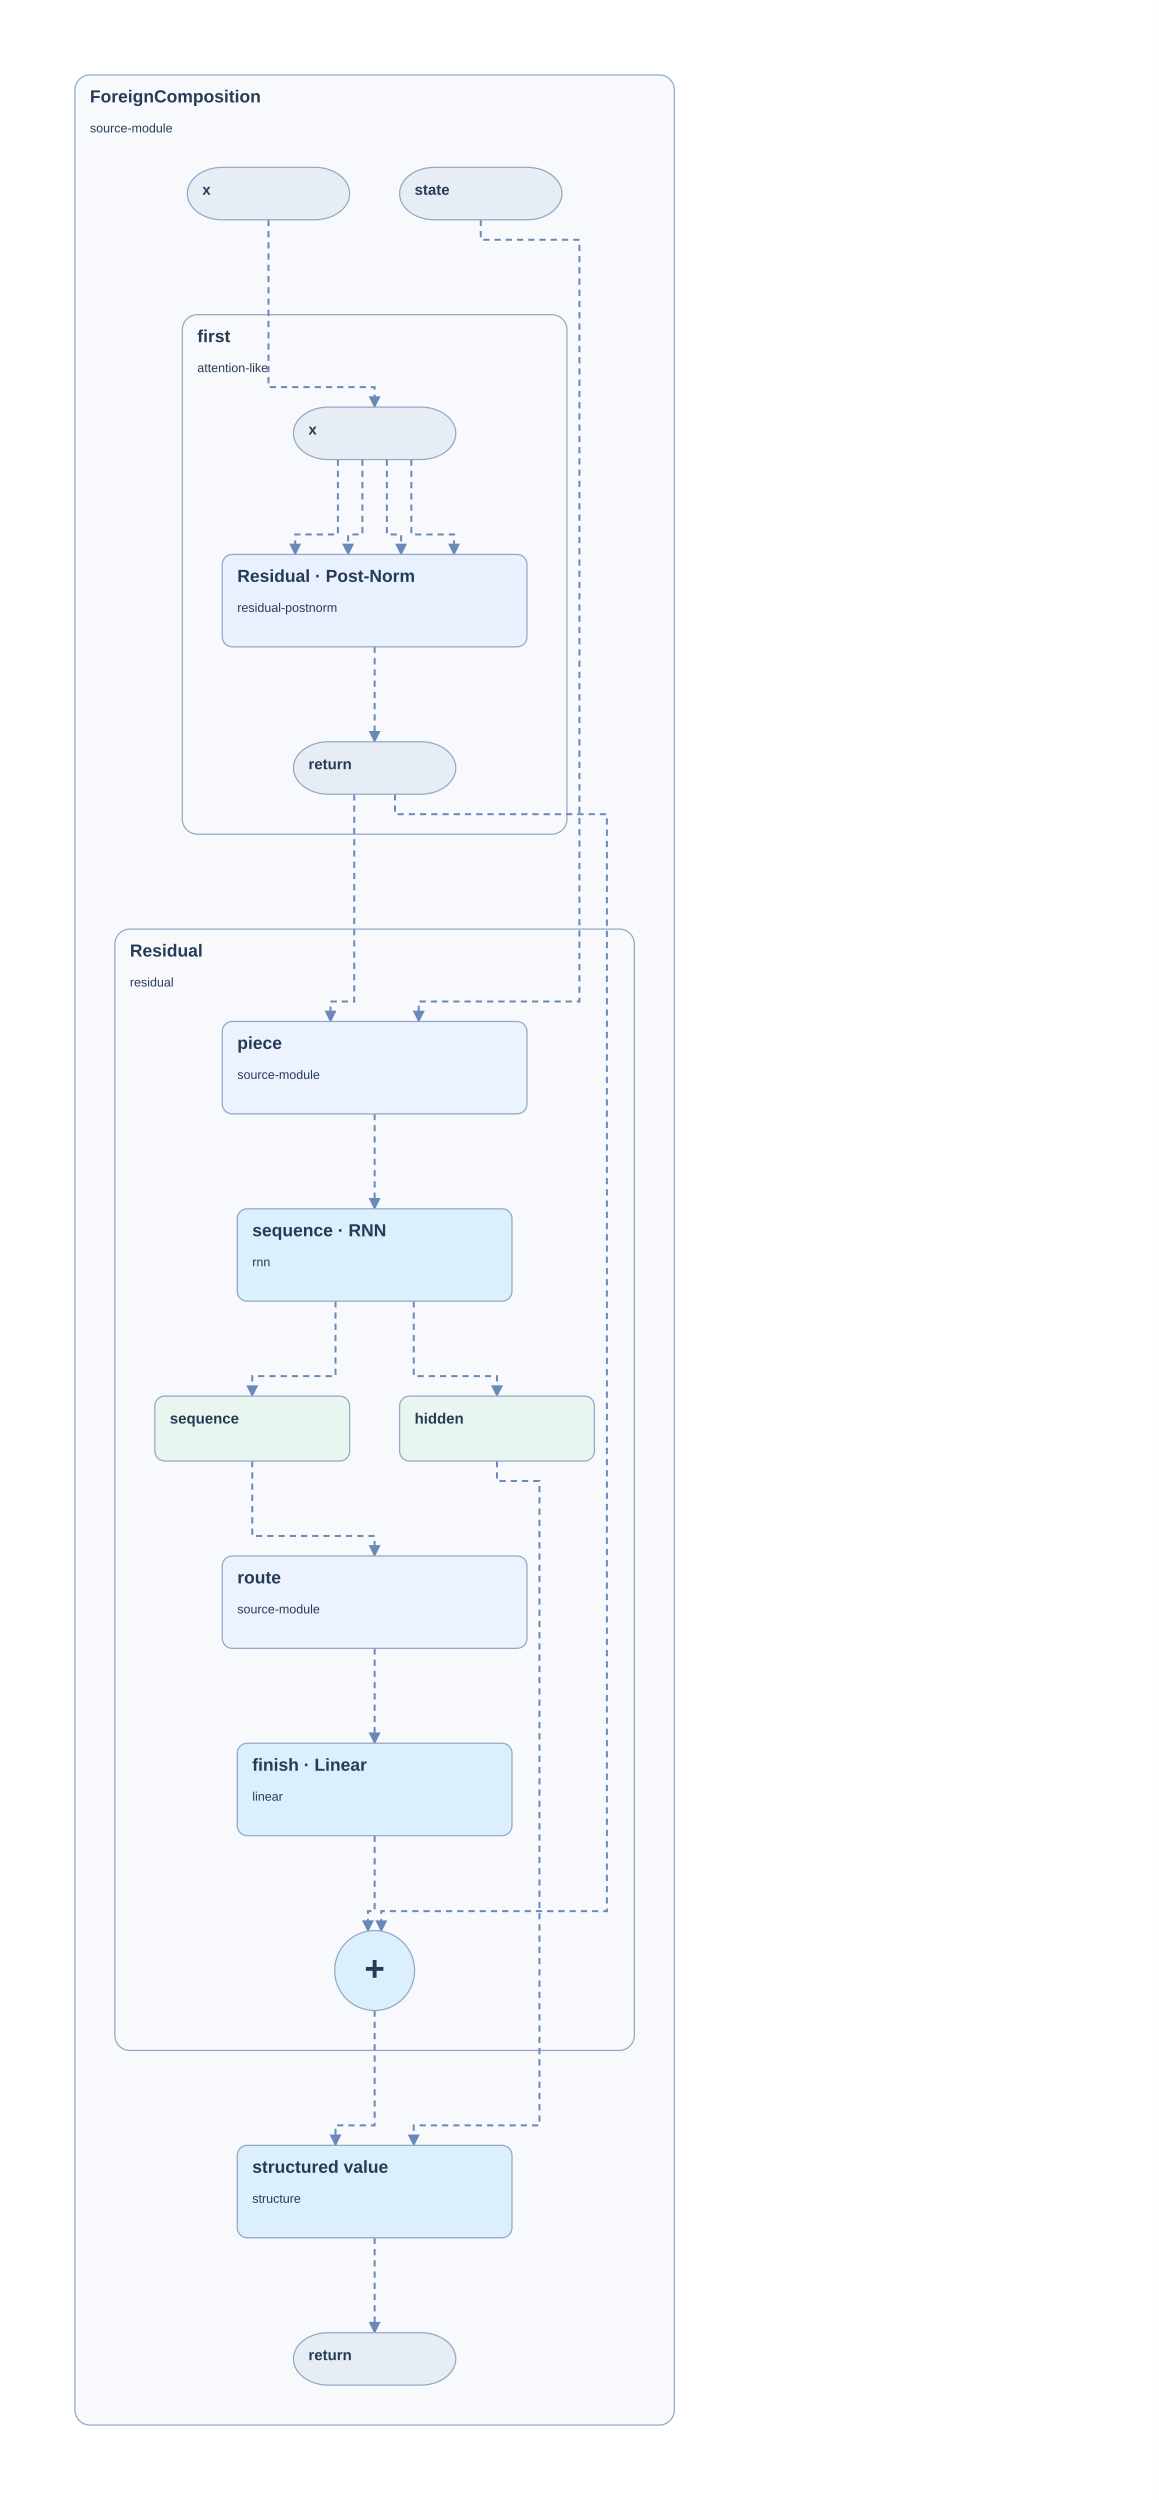
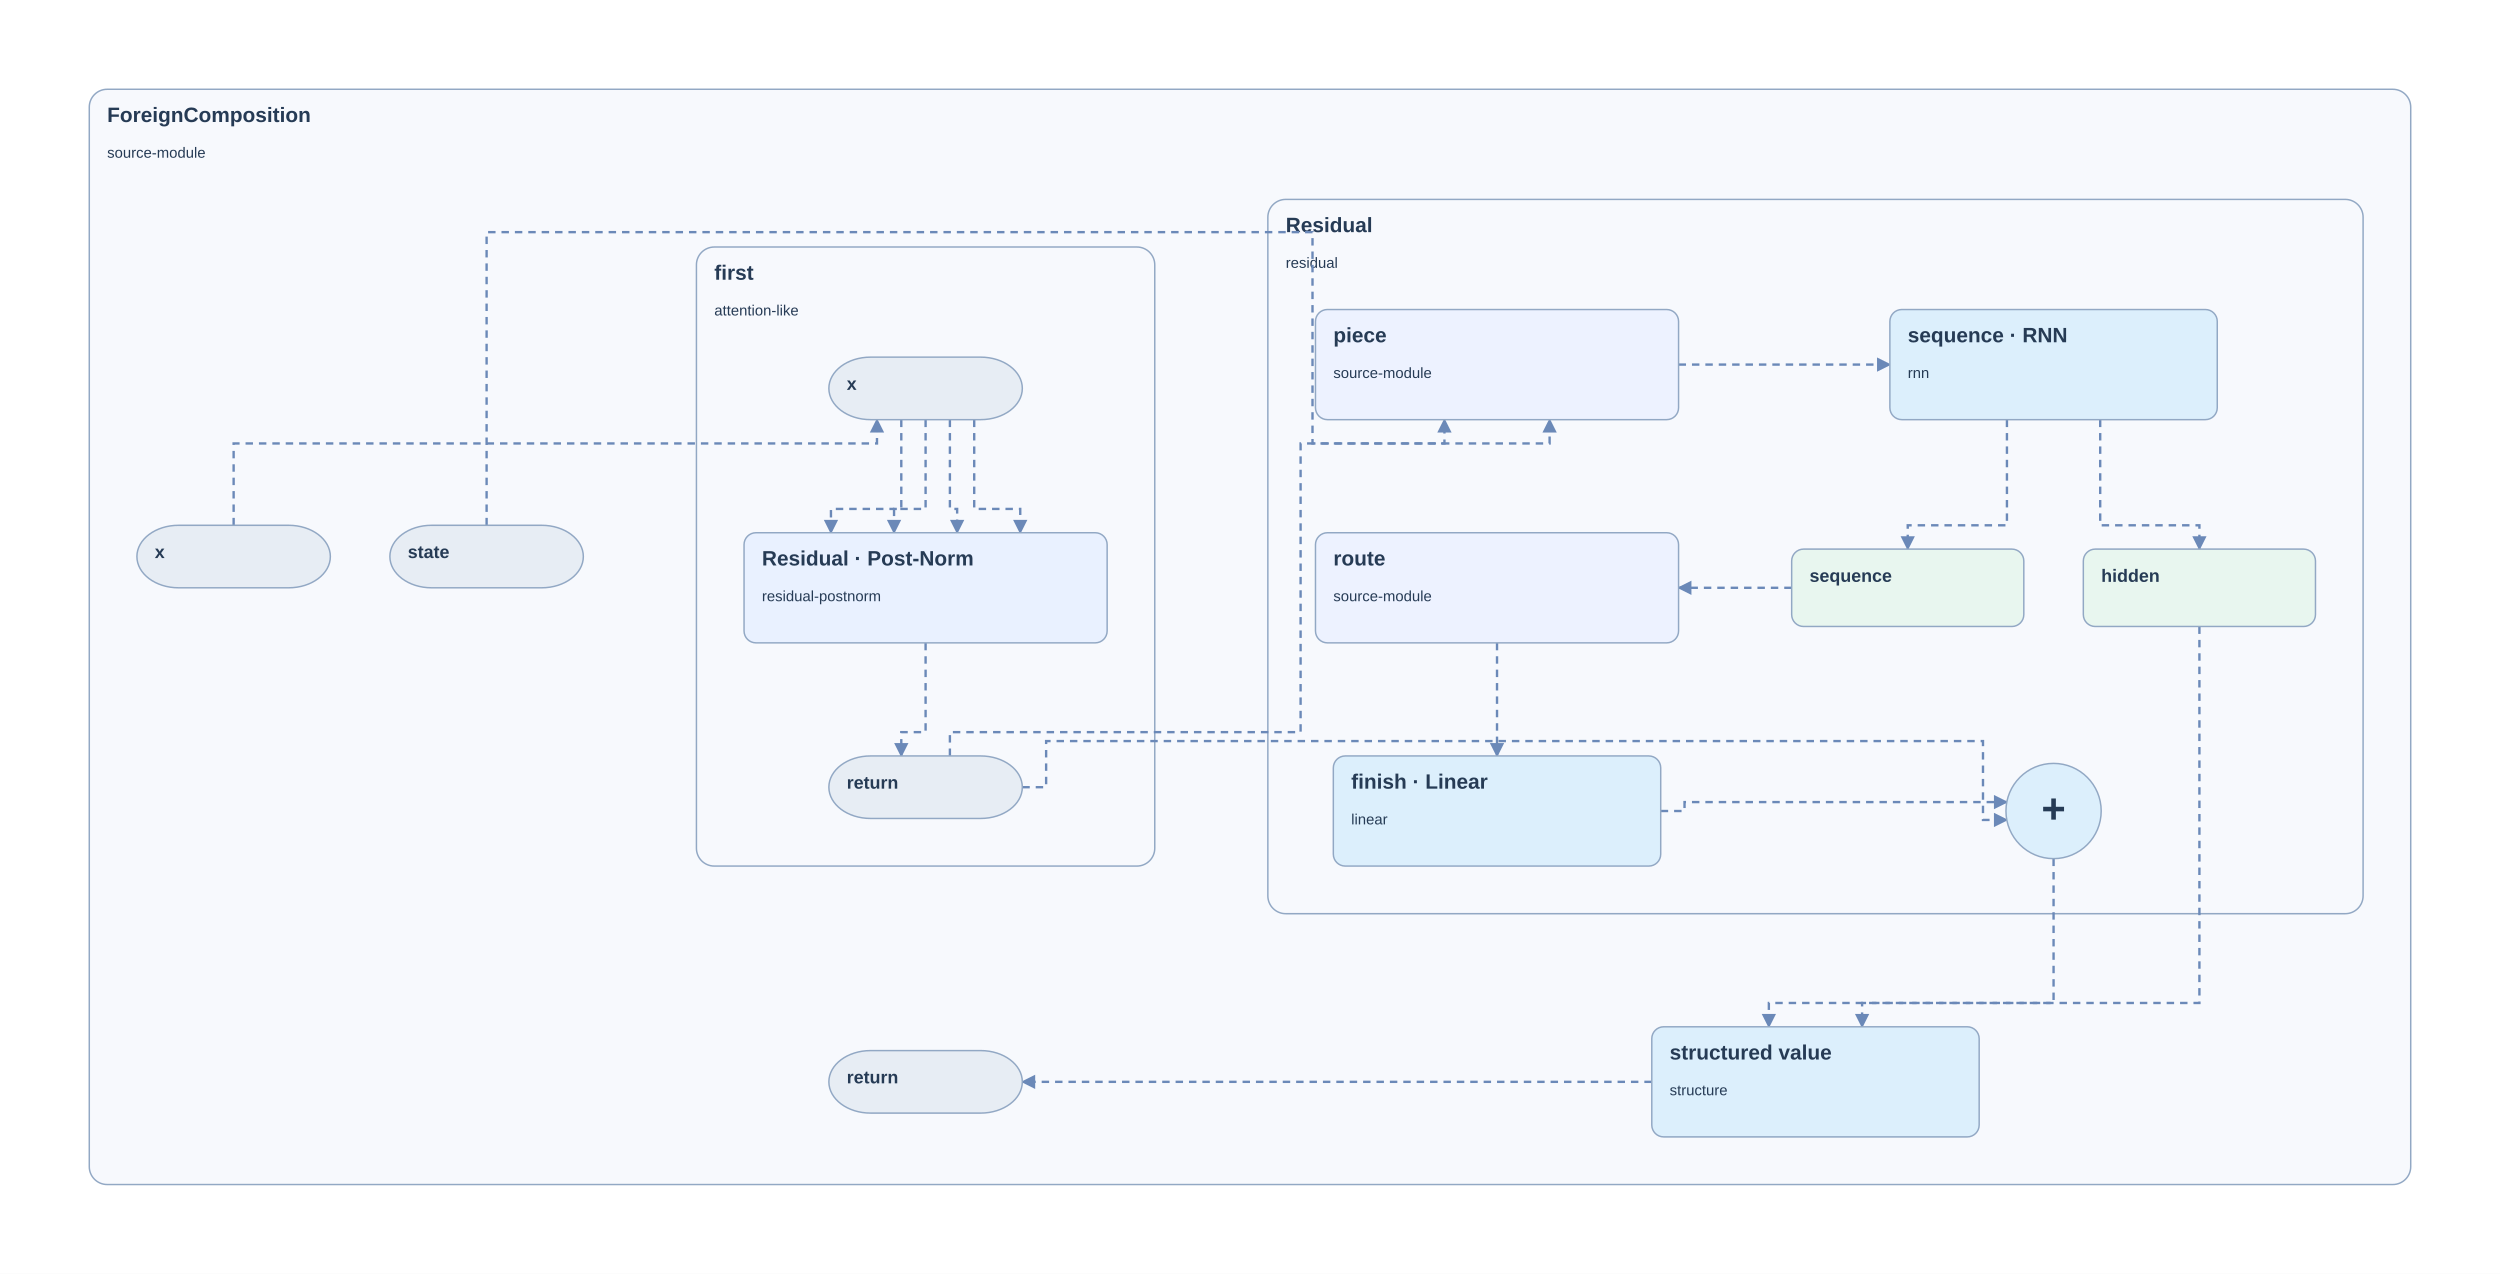
- <svg xmlns="http://www.w3.org/2000/svg" width="928" height="2002" viewBox="-28 -30 928 2002" role="img" aria-label="ForeignComposition">
+ <svg xmlns="http://www.w3.org/2000/svg" width="1680" height="856" viewBox="-28 -30 1680 856" role="img" aria-label="ForeignComposition">
  <style>text{font-family:Arial,'Noto Sans SC',sans-serif;fill:#263b55}path[data-edge-id]{fill:none;stroke-width:1.6}</style>
  <defs>
    <marker id="arrow" viewBox="0 0 10 10" refX="9" refY="5" markerWidth="6" markerHeight="6" orient="auto">
      <path d="M0 0 L10 5 L0 10Z" fill="#6b89b8" stroke="none" />
    </marker>
  </defs>
-   <rect x="-28" y="-30" width="928" height="2002" fill="white" />
+   <rect x="-28" y="-30" width="1680" height="856" fill="white" />
  <g data-node-id="model/70:4:composite:1" transform="translate(32,30)">
-     <rect width="480" height="1882" rx="12" fill="#f7f9fd" stroke="#92a8c4" />
+     <rect width="1560" height="736" rx="12" fill="#f7f9fd" stroke="#92a8c4" />
    <text x="12" y="22" text-anchor="start" font-size="14" font-weight="600">ForeignComposition</text>
    <text x="12" y="46" font-size="10" fill="#7385a0">source-module</text>
  </g>
-   <g data-node-id="model/70:4:composite:1/19:4:composite:1" transform="translate(118,222)">
+   <g data-node-id="model/70:4:composite:1/19:4:composite:1" transform="translate(440,136)">
    <rect width="308" height="416" rx="12" fill="#f7f9fd" stroke="#92a8c4" />
    <text x="12" y="22" text-anchor="start" font-size="14" font-weight="600">first</text>
    <text x="12" y="46" font-size="10" fill="#7385a0">attention-like</text>
  </g>
-   <g data-node-id="architecture:residual:dd2d53ee" transform="translate(64,714)">
-     <rect width="416" height="898" rx="12" fill="#f7f9fd" stroke="#92a8c4" />
+   <g data-node-id="architecture:residual:76b17fbe" transform="translate(824,104)">
+     <rect width="736" height="480" rx="12" fill="#f7f9fd" stroke="#92a8c4" />
    <text x="12" y="22" text-anchor="start" font-size="14" font-weight="600">Residual</text>
    <text x="12" y="46" font-size="10" fill="#7385a0">residual</text>
  </g>
-   <path data-edge-id="e00000" data-route-valid="true" data-canonical-source="model/70:4:composite:1/70:22:interface:1" data-canonical-target="model/70:4:composite:1/19:4:composite:1/19:22:interface:1" d="M187,146 L187,280 L272,280 L272,296" stroke="#6b89b8" stroke-dasharray="5 4" marker-end="url(#arrow)" />
-   <path data-edge-id="e00002" data-route-valid="true" data-canonical-source="model/70:4:composite:1/19:4:composite:1/19:22:interface:1" data-canonical-target="model/70:4:composite:1/19:4:composite:1/20:12:compute:1" d="M242.6,338 L242.6,398 L208.4,398 L208.4,414" stroke="#6b89b8" stroke-dasharray="5 4" marker-end="url(#arrow)" />
-   <path data-edge-id="e00005" data-route-valid="true" data-canonical-source="model/70:4:composite:1/19:4:composite:1/19:22:interface:1" data-canonical-target="model/70:4:composite:1/19:4:composite:1/21:12:compute:1" d="M262.2,338 L262.2,398 L250.8,398 L250.8,414" stroke="#6b89b8" stroke-dasharray="5 4" marker-end="url(#arrow)" />
-   <path data-edge-id="e00008" data-route-valid="true" data-canonical-source="model/70:4:composite:1/19:4:composite:1/19:22:interface:1" data-canonical-target="model/70:4:composite:1/19:4:composite:1/22:12:compute:1" d="M281.8,338 L281.8,398 L293.2,398 L293.2,414" stroke="#6b89b8" stroke-dasharray="5 4" marker-end="url(#arrow)" />
-   <path data-edge-id="e00023" data-route-valid="true" data-canonical-source="model/70:4:composite:1/19:4:composite:1/19:22:interface:1" data-canonical-target="model/70:4:composite:1/19:4:composite:1/26:25:compute:1" d="M301.4,338 L301.4,398 L335.6,398 L335.6,414" stroke="#6b89b8" stroke-dasharray="5 4" marker-end="url(#arrow)" />
-   <path data-edge-id="e00029" data-route-valid="true" data-canonical-source="model/70:4:composite:1/19:4:composite:1/26:15:compute:1" data-canonical-target="model/70:4:composite:1/19:4:composite:1/26:8:interface:1" d="M272,488 L272,564" stroke="#6b89b8" stroke-dasharray="5 4" marker-end="url(#arrow)" />
-   <path data-edge-id="e00031" data-route-valid="true" data-canonical-source="model/70:4:composite:1/71:8:value-alias:1" data-canonical-target="model/70:4:composite:1/35:4:composite:1/35:22:interface:1" d="M255.667,606 L255.667,772 L236.667,772 L236.667,788" stroke="#6b89b8" stroke-dasharray="5 4" marker-end="url(#arrow)" />
-   <path data-edge-id="e00032" data-route-valid="true" data-canonical-source="model/70:4:composite:1/70:25:interface:1" data-canonical-target="model/70:4:composite:1/35:4:composite:1/35:25:interface:1" d="M357,146 L357,162 L436,162 L436,772 L307.333,772 L307.333,788" stroke="#6b89b8" stroke-dasharray="5 4" marker-end="url(#arrow)" />
-   <path data-edge-id="e00045" data-route-valid="true" data-canonical-source="model/70:4:composite:1/72:8:value-alias:1" data-canonical-target="model/70:4:composite:1/73:27:compute:1" d="M272,862 L272,938" stroke="#6b89b8" stroke-dasharray="5 4" marker-end="url(#arrow)" />
-   <path data-edge-id="e00046" data-route-valid="true" data-canonical-source="model/70:4:composite:1/73:27:compute:1" data-canonical-target="model/70:4:composite:1/73:8:value-alias:1" d="M240.667,1012 L240.667,1072 L174,1072 L174,1088" stroke="#6b89b8" stroke-dasharray="5 4" marker-end="url(#arrow)" />
-   <path data-edge-id="e00047" data-route-valid="true" data-canonical-source="model/70:4:composite:1/73:27:compute:1" data-canonical-target="model/70:4:composite:1/73:18:value-alias:1" d="M303.333,1012 L303.333,1072 L370,1072 L370,1088" stroke="#6b89b8" stroke-dasharray="5 4" marker-end="url(#arrow)" />
-   <path data-edge-id="e00048" data-route-valid="true" data-canonical-source="model/70:4:composite:1/73:8:value-alias:1" data-canonical-target="model/70:4:composite:1/49:4:composite:1/49:22:interface:1" d="M174,1140 L174,1200 L272,1200 L272,1216" stroke="#6b89b8" stroke-dasharray="5 4" marker-end="url(#arrow)" />
-   <path data-edge-id="e00076" data-route-valid="true" data-canonical-source="model/70:4:composite:1/74:8:value-alias:1" data-canonical-target="model/70:4:composite:1/75:15:compute:3" d="M272,1290 L272,1366" stroke="#6b89b8" stroke-dasharray="5 4" marker-end="url(#arrow)" />
-   <path data-edge-id="e00077" data-route-valid="true" data-canonical-source="model/70:4:composite:1/75:15:compute:3" data-canonical-target="model/70:4:composite:1/75:15:compute:2" d="M272,1440 L272,1500.448 L266.667,1500.448 L266.667,1516.448" stroke="#6b89b8" stroke-dasharray="5 4" marker-end="url(#arrow)" />
-   <path data-edge-id="e00078" data-route-valid="true" data-canonical-source="model/70:4:composite:1/71:8:value-alias:1" data-canonical-target="model/70:4:composite:1/75:15:compute:2" d="M288.333,606 L288.333,622 L458,622 L458,1500.448 L277.333,1500.448 L277.333,1516.448" stroke="#6b89b8" stroke-dasharray="5 4" marker-end="url(#arrow)" />
-   <path data-edge-id="e00079" data-route-valid="true" data-canonical-source="model/70:4:composite:1/75:15:compute:2" data-canonical-target="model/70:4:composite:1/75:15:compute:1" d="M272,1580 L272,1672 L240.667,1672 L240.667,1688" stroke="#6b89b8" stroke-dasharray="5 4" marker-end="url(#arrow)" />
-   <path data-edge-id="e00080" data-route-valid="true" data-canonical-source="model/70:4:composite:1/73:18:value-alias:1" data-canonical-target="model/70:4:composite:1/75:15:compute:1" d="M370,1140 L370,1156 L404,1156 L404,1672 L303.333,1672 L303.333,1688" stroke="#6b89b8" stroke-dasharray="5 4" marker-end="url(#arrow)" />
-   <path data-edge-id="e00081" data-route-valid="true" data-canonical-source="model/70:4:composite:1/75:15:compute:1" data-canonical-target="model/70:4:composite:1/75:8:interface:1" d="M272,1762 L272,1838" stroke="#6b89b8" stroke-dasharray="5 4" marker-end="url(#arrow)" />
-   <g data-node-id="model/70:4:composite:1/70:22:interface:1" transform="translate(122,104)">
+   <path data-edge-id="e00000" data-route-valid="true" data-canonical-source="model/70:4:composite:1/70:22:interface:1" data-canonical-target="model/70:4:composite:1/19:4:composite:1/19:22:interface:1" d="M129,323 L129,268 L561.333,268 L561.333,252" stroke="#6b89b8" stroke-dasharray="5 4" marker-end="url(#arrow)" />
+   <path data-edge-id="e00002" data-route-valid="true" data-canonical-source="model/70:4:composite:1/19:4:composite:1/19:22:interface:1" data-canonical-target="model/70:4:composite:1/19:4:composite:1/20:12:compute:1" d="M577.667,252 L577.667,312 L530.4,312 L530.4,328" stroke="#6b89b8" stroke-dasharray="5 4" marker-end="url(#arrow)" />
+   <path data-edge-id="e00005" data-route-valid="true" data-canonical-source="model/70:4:composite:1/19:4:composite:1/19:22:interface:1" data-canonical-target="model/70:4:composite:1/19:4:composite:1/21:12:compute:1" d="M594,252 L594,312 L572.8,312 L572.8,328" stroke="#6b89b8" stroke-dasharray="5 4" marker-end="url(#arrow)" />
+   <path data-edge-id="e00008" data-route-valid="true" data-canonical-source="model/70:4:composite:1/19:4:composite:1/19:22:interface:1" data-canonical-target="model/70:4:composite:1/19:4:composite:1/22:12:compute:1" d="M610.333,252 L610.333,312 L615.2,312 L615.2,328" stroke="#6b89b8" stroke-dasharray="5 4" marker-end="url(#arrow)" />
+   <path data-edge-id="e00020" data-route-valid="true" data-canonical-source="model/70:4:composite:1/19:4:composite:1/19:22:interface:1" data-canonical-target="model/70:4:composite:1/19:4:composite:1/26:25:compute:1" d="M626.667,252 L626.667,312 L657.6,312 L657.6,328" stroke="#6b89b8" stroke-dasharray="5 4" marker-end="url(#arrow)" />
+   <path data-edge-id="e00026" data-route-valid="true" data-canonical-source="model/70:4:composite:1/19:4:composite:1/26:15:compute:1" data-canonical-target="model/70:4:composite:1/19:4:composite:1/26:8:interface:1" d="M594,402 L594,462 L577.667,462 L577.667,478" stroke="#6b89b8" stroke-dasharray="5 4" marker-end="url(#arrow)" />
+   <path data-edge-id="e00028" data-route-valid="true" data-canonical-source="model/70:4:composite:1/71:8:value-alias:1" data-canonical-target="model/70:4:composite:1/35:4:composite:1/35:22:interface:1" d="M610.333,478 L610.333,462 L846,462 L846,268 L942.667,268 L942.667,252" stroke="#6b89b8" stroke-dasharray="5 4" marker-end="url(#arrow)" />
+   <path data-edge-id="e00029" data-route-valid="true" data-canonical-source="model/70:4:composite:1/70:25:interface:1" data-canonical-target="model/70:4:composite:1/35:4:composite:1/35:25:interface:1" d="M299,323 L299,126 L854,126 L854,268 L1013.333,268 L1013.333,252" stroke="#6b89b8" stroke-dasharray="5 4" marker-end="url(#arrow)" />
+   <path data-edge-id="e00042" data-route-valid="true" data-canonical-source="model/70:4:composite:1/72:8:value-alias:1" data-canonical-target="model/70:4:composite:1/73:27:compute:1" d="M1100,215 L1242,215" stroke="#6b89b8" stroke-dasharray="5 4" marker-end="url(#arrow)" />
+   <path data-edge-id="e00043" data-route-valid="true" data-canonical-source="model/70:4:composite:1/73:27:compute:1" data-canonical-target="model/70:4:composite:1/73:8:value-alias:1" d="M1320.667,252 L1320.667,323 L1254,323 L1254,339" stroke="#6b89b8" stroke-dasharray="5 4" marker-end="url(#arrow)" />
+   <path data-edge-id="e00044" data-route-valid="true" data-canonical-source="model/70:4:composite:1/73:27:compute:1" data-canonical-target="model/70:4:composite:1/73:18:value-alias:1" d="M1383.333,252 L1383.333,323 L1450,323 L1450,339" stroke="#6b89b8" stroke-dasharray="5 4" marker-end="url(#arrow)" />
+   <path data-edge-id="e00045" data-route-valid="true" data-canonical-source="model/70:4:composite:1/73:8:value-alias:1" data-canonical-target="model/70:4:composite:1/49:4:composite:1/49:22:interface:1" d="M1176,365 L1100,365" stroke="#6b89b8" stroke-dasharray="5 4" marker-end="url(#arrow)" />
+   <path data-edge-id="e00071" data-route-valid="true" data-canonical-source="model/70:4:composite:1/74:8:value-alias:1" data-canonical-target="model/70:4:composite:1/75:15:compute:3" d="M978,402 L978,478" stroke="#6b89b8" stroke-dasharray="5 4" marker-end="url(#arrow)" />
+   <path data-edge-id="e00072" data-route-valid="true" data-canonical-source="model/70:4:composite:1/75:15:compute:3" data-canonical-target="model/70:4:composite:1/75:15:compute:2" d="M1088,515 L1104,515 L1104,509 L1320.568,509" stroke="#6b89b8" stroke-dasharray="5 4" marker-end="url(#arrow)" />
+   <path data-edge-id="e00073" data-route-valid="true" data-canonical-source="model/70:4:composite:1/71:8:value-alias:1" data-canonical-target="model/70:4:composite:1/75:15:compute:2" d="M659,499 L675,499 L675,468 L1304.568,468 L1304.568,521 L1320.568,521" stroke="#6b89b8" stroke-dasharray="5 4" marker-end="url(#arrow)" />
+   <path data-edge-id="e00074" data-route-valid="true" data-canonical-source="model/70:4:composite:1/75:15:compute:2" data-canonical-target="model/70:4:composite:1/75:15:compute:1" d="M1352,547 L1352,644 L1160.667,644 L1160.667,660" stroke="#6b89b8" stroke-dasharray="5 4" marker-end="url(#arrow)" />
+   <path data-edge-id="e00075" data-route-valid="true" data-canonical-source="model/70:4:composite:1/73:18:value-alias:1" data-canonical-target="model/70:4:composite:1/75:15:compute:1" d="M1450,391 L1450,644 L1223.333,644 L1223.333,660" stroke="#6b89b8" stroke-dasharray="5 4" marker-end="url(#arrow)" />
+   <path data-edge-id="e00076" data-route-valid="true" data-canonical-source="model/70:4:composite:1/75:15:compute:1" data-canonical-target="model/70:4:composite:1/75:8:interface:1" d="M1082,697 L659,697" stroke="#6b89b8" stroke-dasharray="5 4" marker-end="url(#arrow)" />
+   <g data-node-id="model/70:4:composite:1/70:22:interface:1" transform="translate(64,323)">
    <rect width="130" height="42" rx="28" fill="#e7edf4" stroke="#92a8c4" />
    <text x="12" y="22" text-anchor="start" font-size="12" font-weight="600">x</text>
  </g>
-   <g data-node-id="model/70:4:composite:1/70:25:interface:1" transform="translate(292,104)">
+   <g data-node-id="model/70:4:composite:1/70:25:interface:1" transform="translate(234,323)">
    <rect width="130" height="42" rx="28" fill="#e7edf4" stroke="#92a8c4" />
    <text x="12" y="22" text-anchor="start" font-size="12" font-weight="600">state</text>
  </g>
-   <g data-node-id="model/70:4:composite:1/19:4:composite:1/19:22:interface:1" transform="translate(207,296)">
+   <g data-node-id="model/70:4:composite:1/19:4:composite:1/19:22:interface:1" transform="translate(529,210)">
    <rect width="130" height="42" rx="28" fill="#e7edf4" stroke="#92a8c4" />
    <text x="12" y="22" text-anchor="start" font-size="12" font-weight="600">x</text>
  </g>
-   <g data-node-id="model/70:4:composite:1/19:4:composite:1/26:8:interface:1" transform="translate(207,564)">
+   <g data-node-id="model/70:4:composite:1/19:4:composite:1/26:8:interface:1" transform="translate(529,478)">
    <rect width="130" height="42" rx="28" fill="#e7edf4" stroke="#92a8c4" />
    <text x="12" y="22" text-anchor="start" font-size="12" font-weight="600">return</text>
  </g>
-   <g data-node-id="model/70:4:composite:1/35:4:composite:1" transform="translate(150,788)">
+   <g data-node-id="model/70:4:composite:1/35:4:composite:1" transform="translate(856,178)">
    <rect width="244" height="74" rx="8" fill="#edf2ff" stroke="#92a8c4" />
    <text x="12" y="22" text-anchor="start" font-size="14" font-weight="600">piece</text>
    <text x="12" y="46" font-size="10" fill="#7385a0">source-module</text>
  </g>
-   <g data-node-id="model/70:4:composite:1/73:27:compute:1" transform="translate(162,938)">
+   <g data-node-id="model/70:4:composite:1/73:27:compute:1" transform="translate(1242,178)">
    <rect width="220" height="74" rx="8" fill="#dceffc" stroke="#92a8c4" />
    <text x="12" y="22" text-anchor="start" font-size="14" font-weight="600">sequence · RNN</text>
    <text x="12" y="46" font-size="10" fill="#7385a0">rnn</text>
  </g>
-   <g data-node-id="model/70:4:composite:1/73:8:value-alias:1" transform="translate(96,1088)">
+   <g data-node-id="model/70:4:composite:1/73:8:value-alias:1" transform="translate(1176,339)">
    <rect width="156" height="52" rx="8" fill="#e8f6ef" stroke="#92a8c4" />
    <text x="12" y="22" text-anchor="start" font-size="12" font-weight="600">sequence</text>
  </g>
-   <g data-node-id="model/70:4:composite:1/73:18:value-alias:1" transform="translate(292,1088)">
+   <g data-node-id="model/70:4:composite:1/73:18:value-alias:1" transform="translate(1372,339)">
    <rect width="156" height="52" rx="8" fill="#e8f6ef" stroke="#92a8c4" />
    <text x="12" y="22" text-anchor="start" font-size="12" font-weight="600">hidden</text>
  </g>
-   <g data-node-id="model/70:4:composite:1/49:4:composite:1" transform="translate(150,1216)">
+   <g data-node-id="model/70:4:composite:1/49:4:composite:1" transform="translate(856,328)">
    <rect width="244" height="74" rx="8" fill="#edf2ff" stroke="#92a8c4" />
    <text x="12" y="22" text-anchor="start" font-size="14" font-weight="600">route</text>
    <text x="12" y="46" font-size="10" fill="#7385a0">source-module</text>
  </g>
-   <g data-node-id="model/70:4:composite:1/75:15:compute:1" transform="translate(162,1688)">
+   <g data-node-id="model/70:4:composite:1/75:15:compute:1" transform="translate(1082,660)">
    <rect width="220" height="74" rx="8" fill="#dceffc" stroke="#92a8c4" />
    <text x="12" y="22" text-anchor="start" font-size="14" font-weight="600">structured value</text>
    <text x="12" y="46" font-size="10" fill="#7385a0">structure</text>
  </g>
-   <g data-node-id="model/70:4:composite:1/75:15:compute:2" transform="translate(240,1516)">
+   <g data-node-id="model/70:4:composite:1/75:15:compute:2" transform="translate(1320,483)">
    <circle cx="32" cy="32" r="32" fill="#dceffc" stroke="#92a8c4" />
    <text x="32" y="40" text-anchor="middle" font-size="28" font-weight="600">+</text>
  </g>
-   <g data-node-id="model/70:4:composite:1/75:15:compute:3" transform="translate(162,1366)">
+   <g data-node-id="model/70:4:composite:1/75:15:compute:3" transform="translate(868,478)">
    <rect width="220" height="74" rx="8" fill="#dceffc" stroke="#92a8c4" />
    <text x="12" y="22" text-anchor="start" font-size="14" font-weight="600">finish · Linear</text>
    <text x="12" y="46" font-size="10" fill="#7385a0">linear</text>
  </g>
-   <g data-node-id="model/70:4:composite:1/75:8:interface:1" transform="translate(207,1838)">
+   <g data-node-id="model/70:4:composite:1/75:8:interface:1" transform="translate(529,676)">
    <rect width="130" height="42" rx="28" fill="#e7edf4" stroke="#92a8c4" />
    <text x="12" y="22" text-anchor="start" font-size="12" font-weight="600">return</text>
  </g>
-   <g data-node-id="architecture:residual-postnorm:4368429a" transform="translate(150,414)">
+   <g data-node-id="architecture:residual-postnorm:c374666e" transform="translate(472,328)">
    <rect width="244" height="74" rx="8" fill="#e9f1ff" stroke="#92a8c4" />
    <text x="12" y="22" text-anchor="start" font-size="14" font-weight="600">Residual · Post-Norm</text>
    <text x="12" y="46" font-size="10" fill="#7385a0">residual-postnorm</text>
  </g>
</svg>
